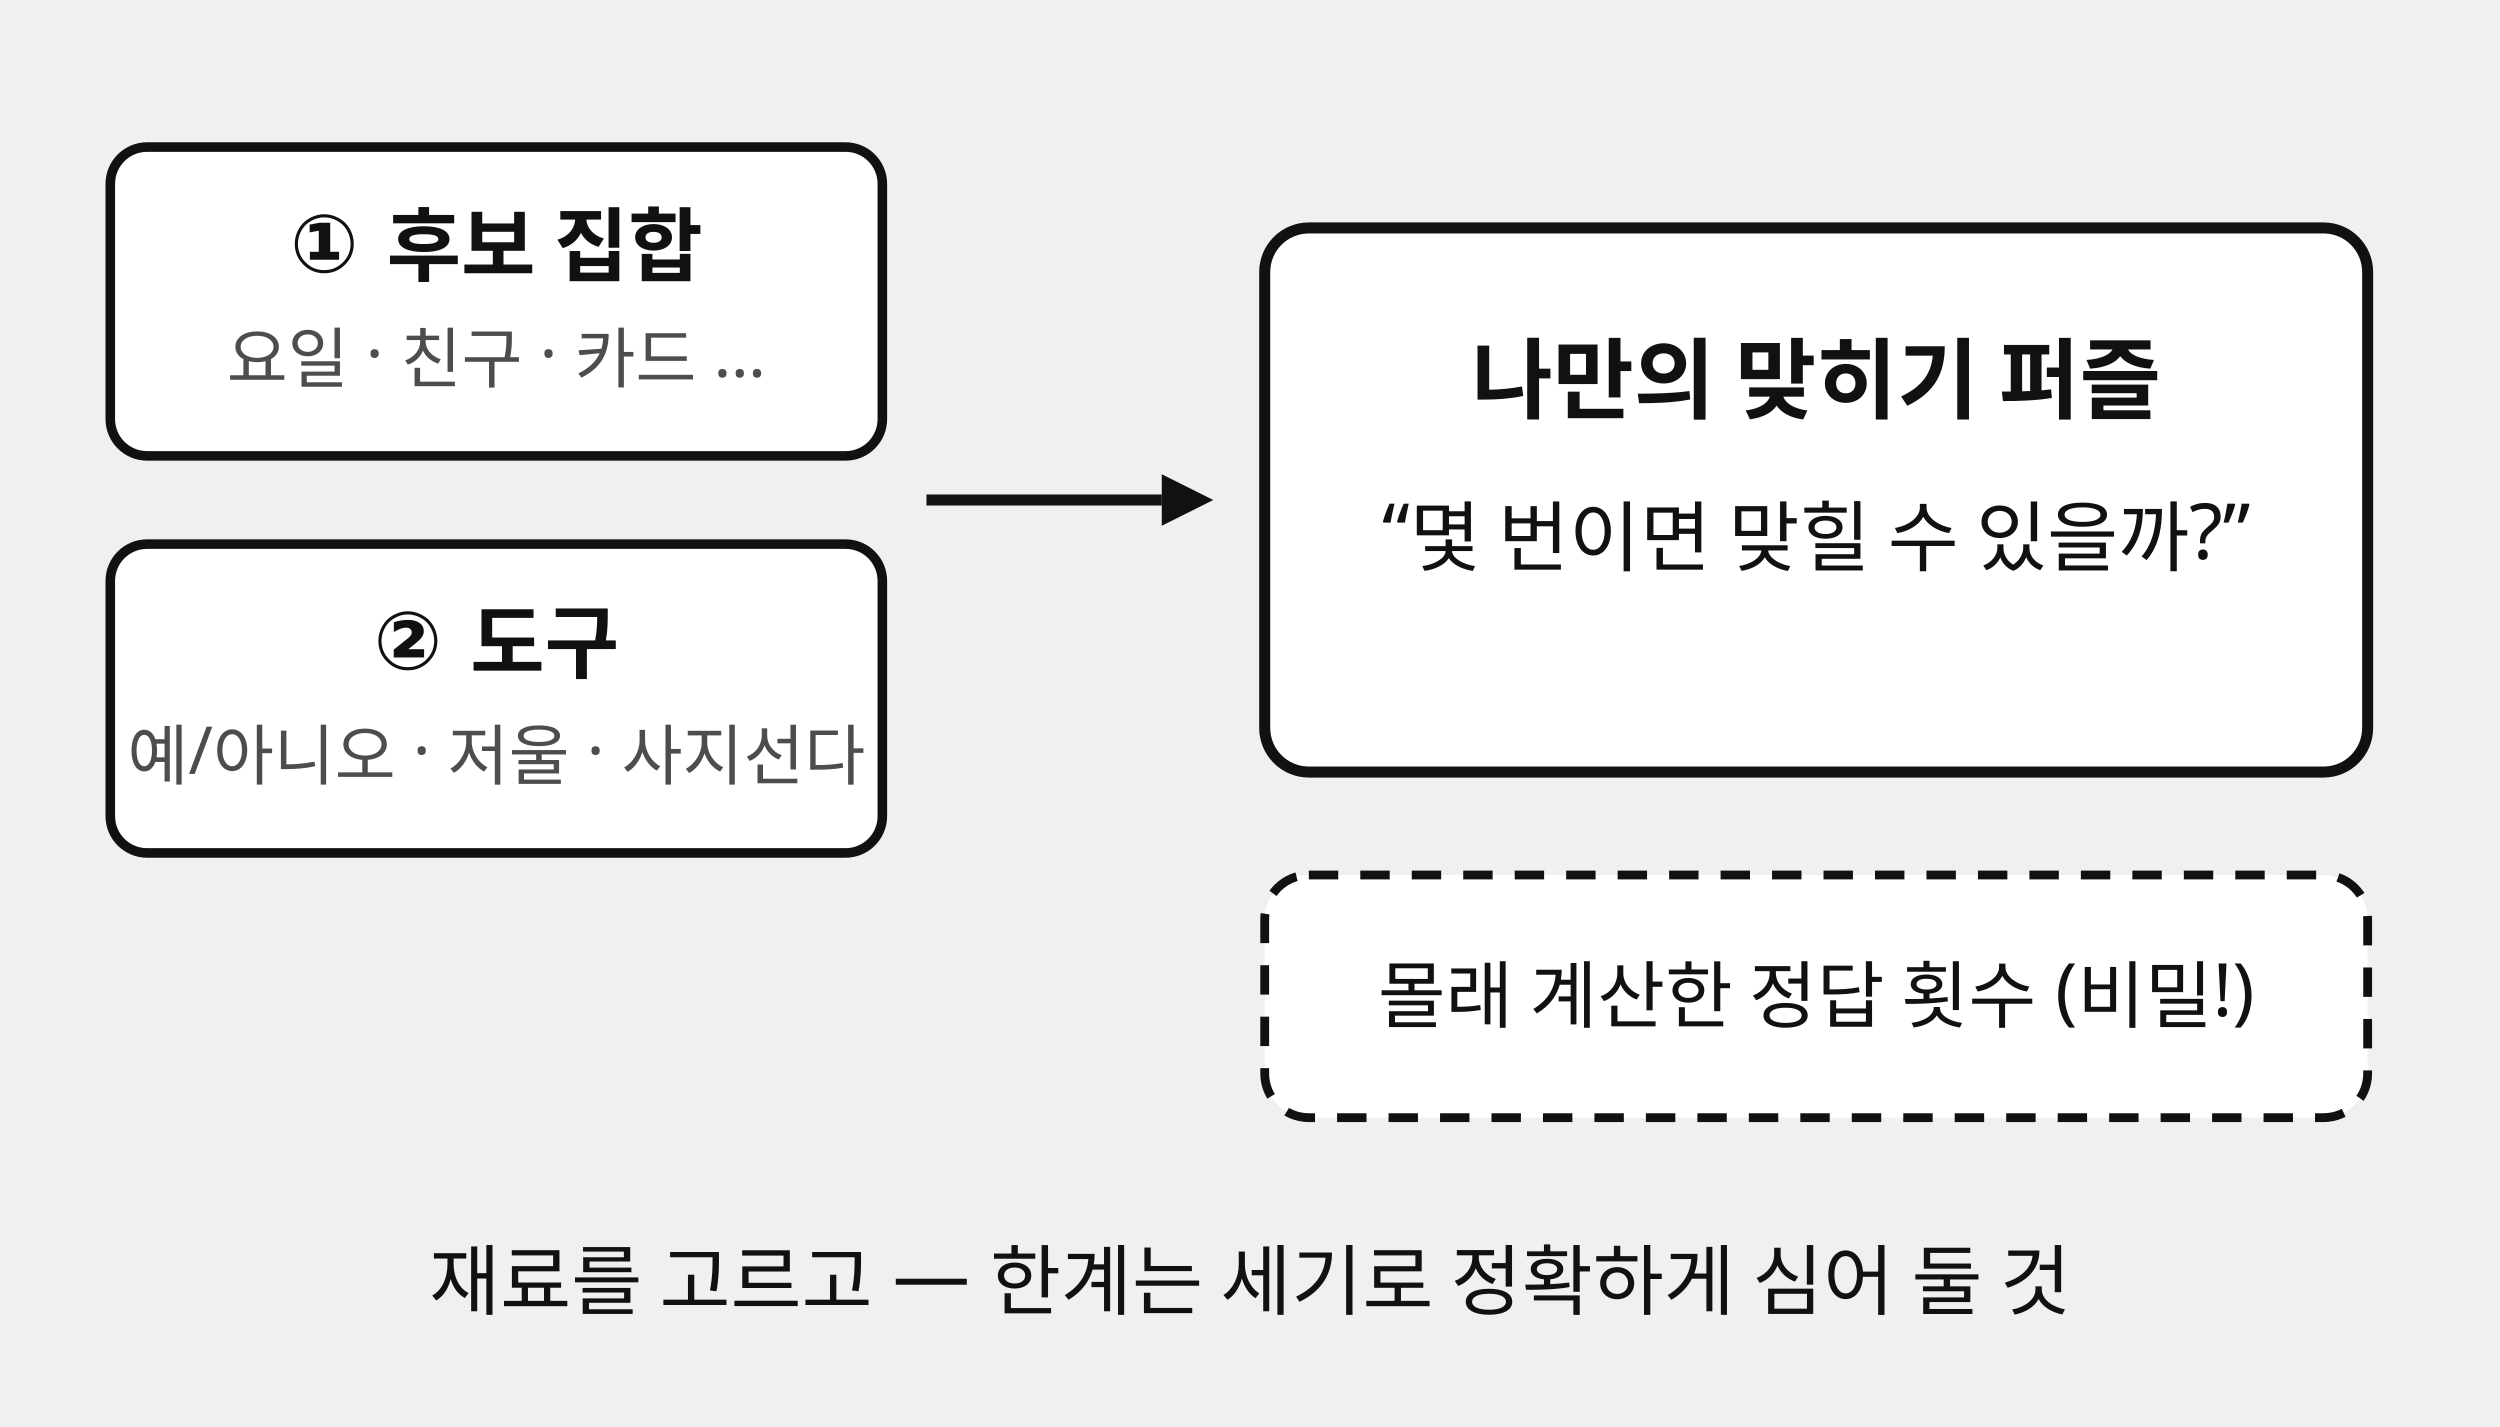
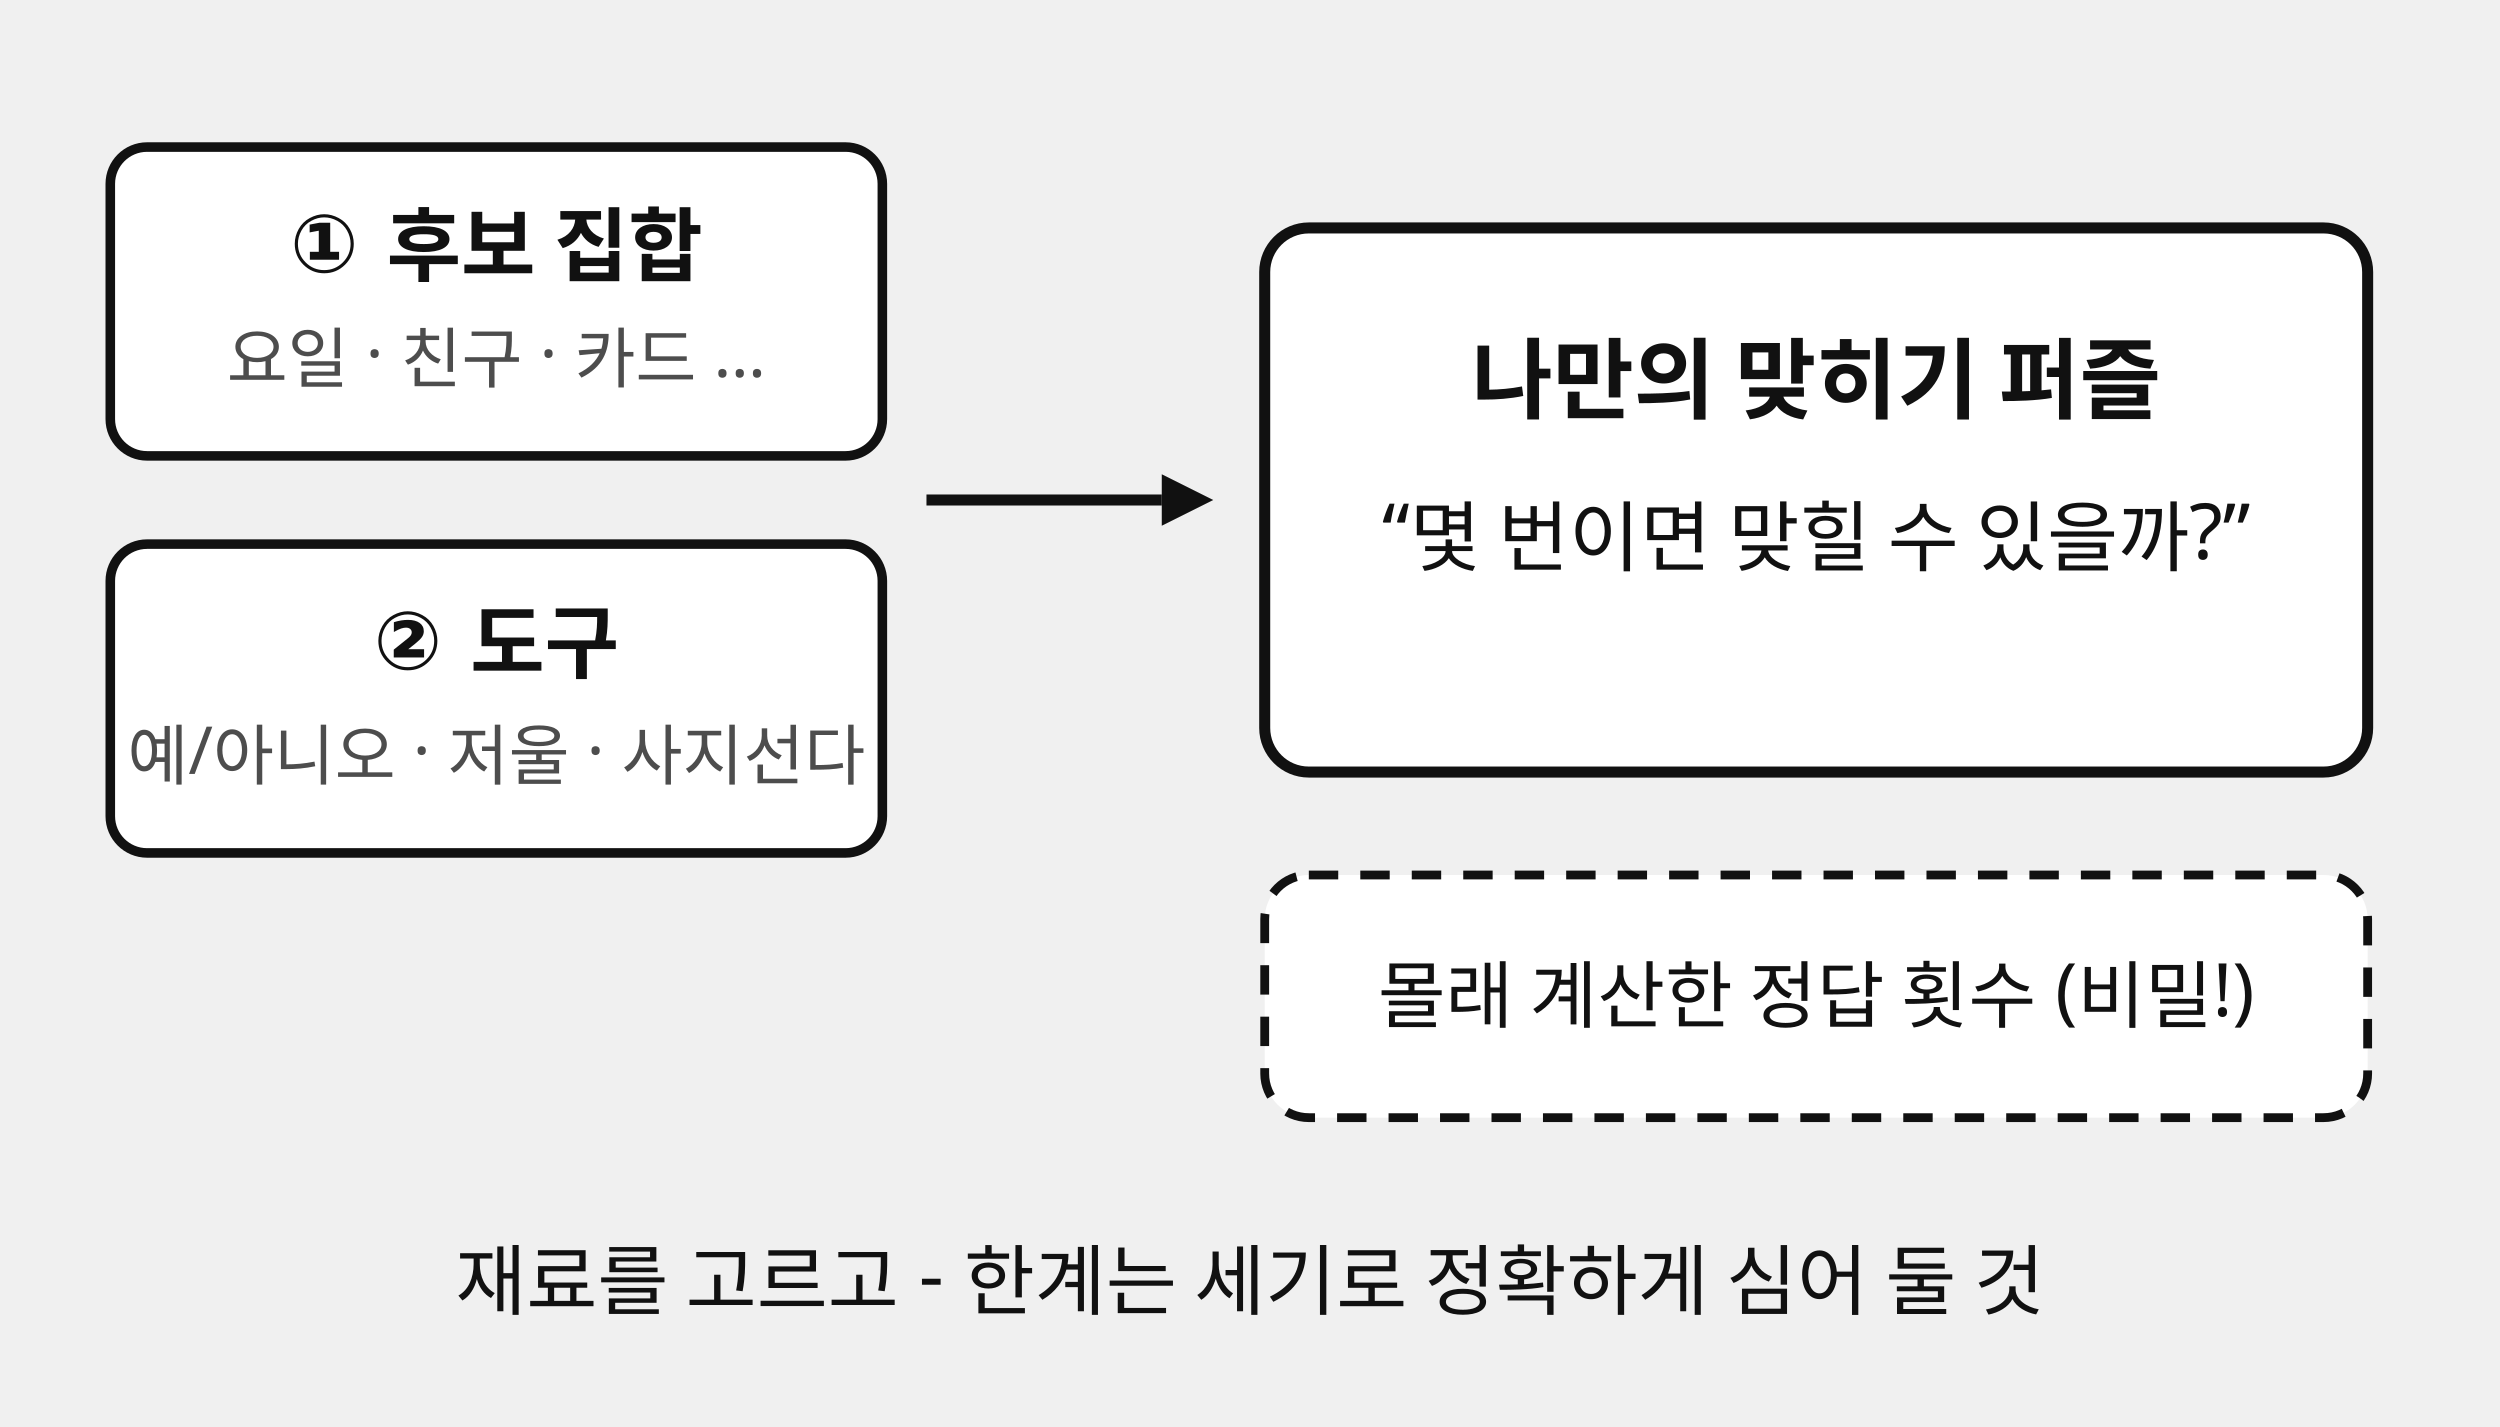
<svg xmlns="http://www.w3.org/2000/svg" viewBox="0 0 680 388" width="680" height="388">
  <rect x="30" y="40" width="210" height="84" rx="10" fill="#ffffff" stroke="#111111" stroke-width="2.6" />
  <text x="135.0" y="74" text-anchor="middle" font-family="Pretendard, 'NanumSquareRound', sans-serif" font-size="22" font-weight="700" fill="#111111">① 후보 집합</text>
  <text x="135.0" y="104" text-anchor="middle" font-family="Pretendard, 'NanumSquareRound', sans-serif" font-size="18" fill="#111111" opacity="0.75">요일 · 친구 · 카드 …</text>
  <rect x="30" y="148" width="210" height="84" rx="10" fill="#ffffff" stroke="#111111" stroke-width="2.6" />
  <text x="135.0" y="182" text-anchor="middle" font-family="Pretendard, 'NanumSquareRound', sans-serif" font-size="22" font-weight="700" fill="#111111">② 도구</text>
  <text x="135.0" y="212" text-anchor="middle" font-family="Pretendard, 'NanumSquareRound', sans-serif" font-size="18" fill="#111111" opacity="0.75">예/아니오 · 저울 · 사지선다</text>
  <line x1="252" y1="136" x2="316" y2="136" stroke="#111111" stroke-width="3" />
  <polygon points="330,136 316,129 316,143" fill="#111111" />
  <rect x="344" y="62" width="300" height="148" rx="12" fill="#ffffff" stroke="#111111" stroke-width="3" />
  <text x="494" y="112" text-anchor="middle" font-family="Pretendard, 'NanumSquareRound', sans-serif" font-size="24" font-weight="700" fill="#111111">나만의 맞히기 퍼즐</text>
  <text x="494" y="152" text-anchor="middle" font-family="Pretendard, 'NanumSquareRound', sans-serif" font-size="21" fill="#111111">“몇 번이면 맞힐 수 있을까?”</text>
  <rect x="344" y="238" width="300" height="66" rx="12" fill="#ffffff" stroke="#111111" stroke-width="2.4" stroke-dasharray="8 6" />
  <text x="494" y="278" text-anchor="middle" font-family="Pretendard, 'NanumSquareRound', sans-serif" font-size="20" fill="#111111">몰래 계산한 정답 횟수 (비밀!)</text>
  <text x="340" y="356" text-anchor="middle" font-family="Pretendard, 'NanumSquareRound', sans-serif" font-size="21" fill="#111111">
-     <tspan x="340" dy="0">재료를 고르고 — 한계는 세기로 정확하게 심어 둘 것</tspan>
+     <tspan x="340" dy="0">재료를 고르고 - 한계는 세기로 정확하게 심어 둘 것</tspan>
  </text>
</svg>
